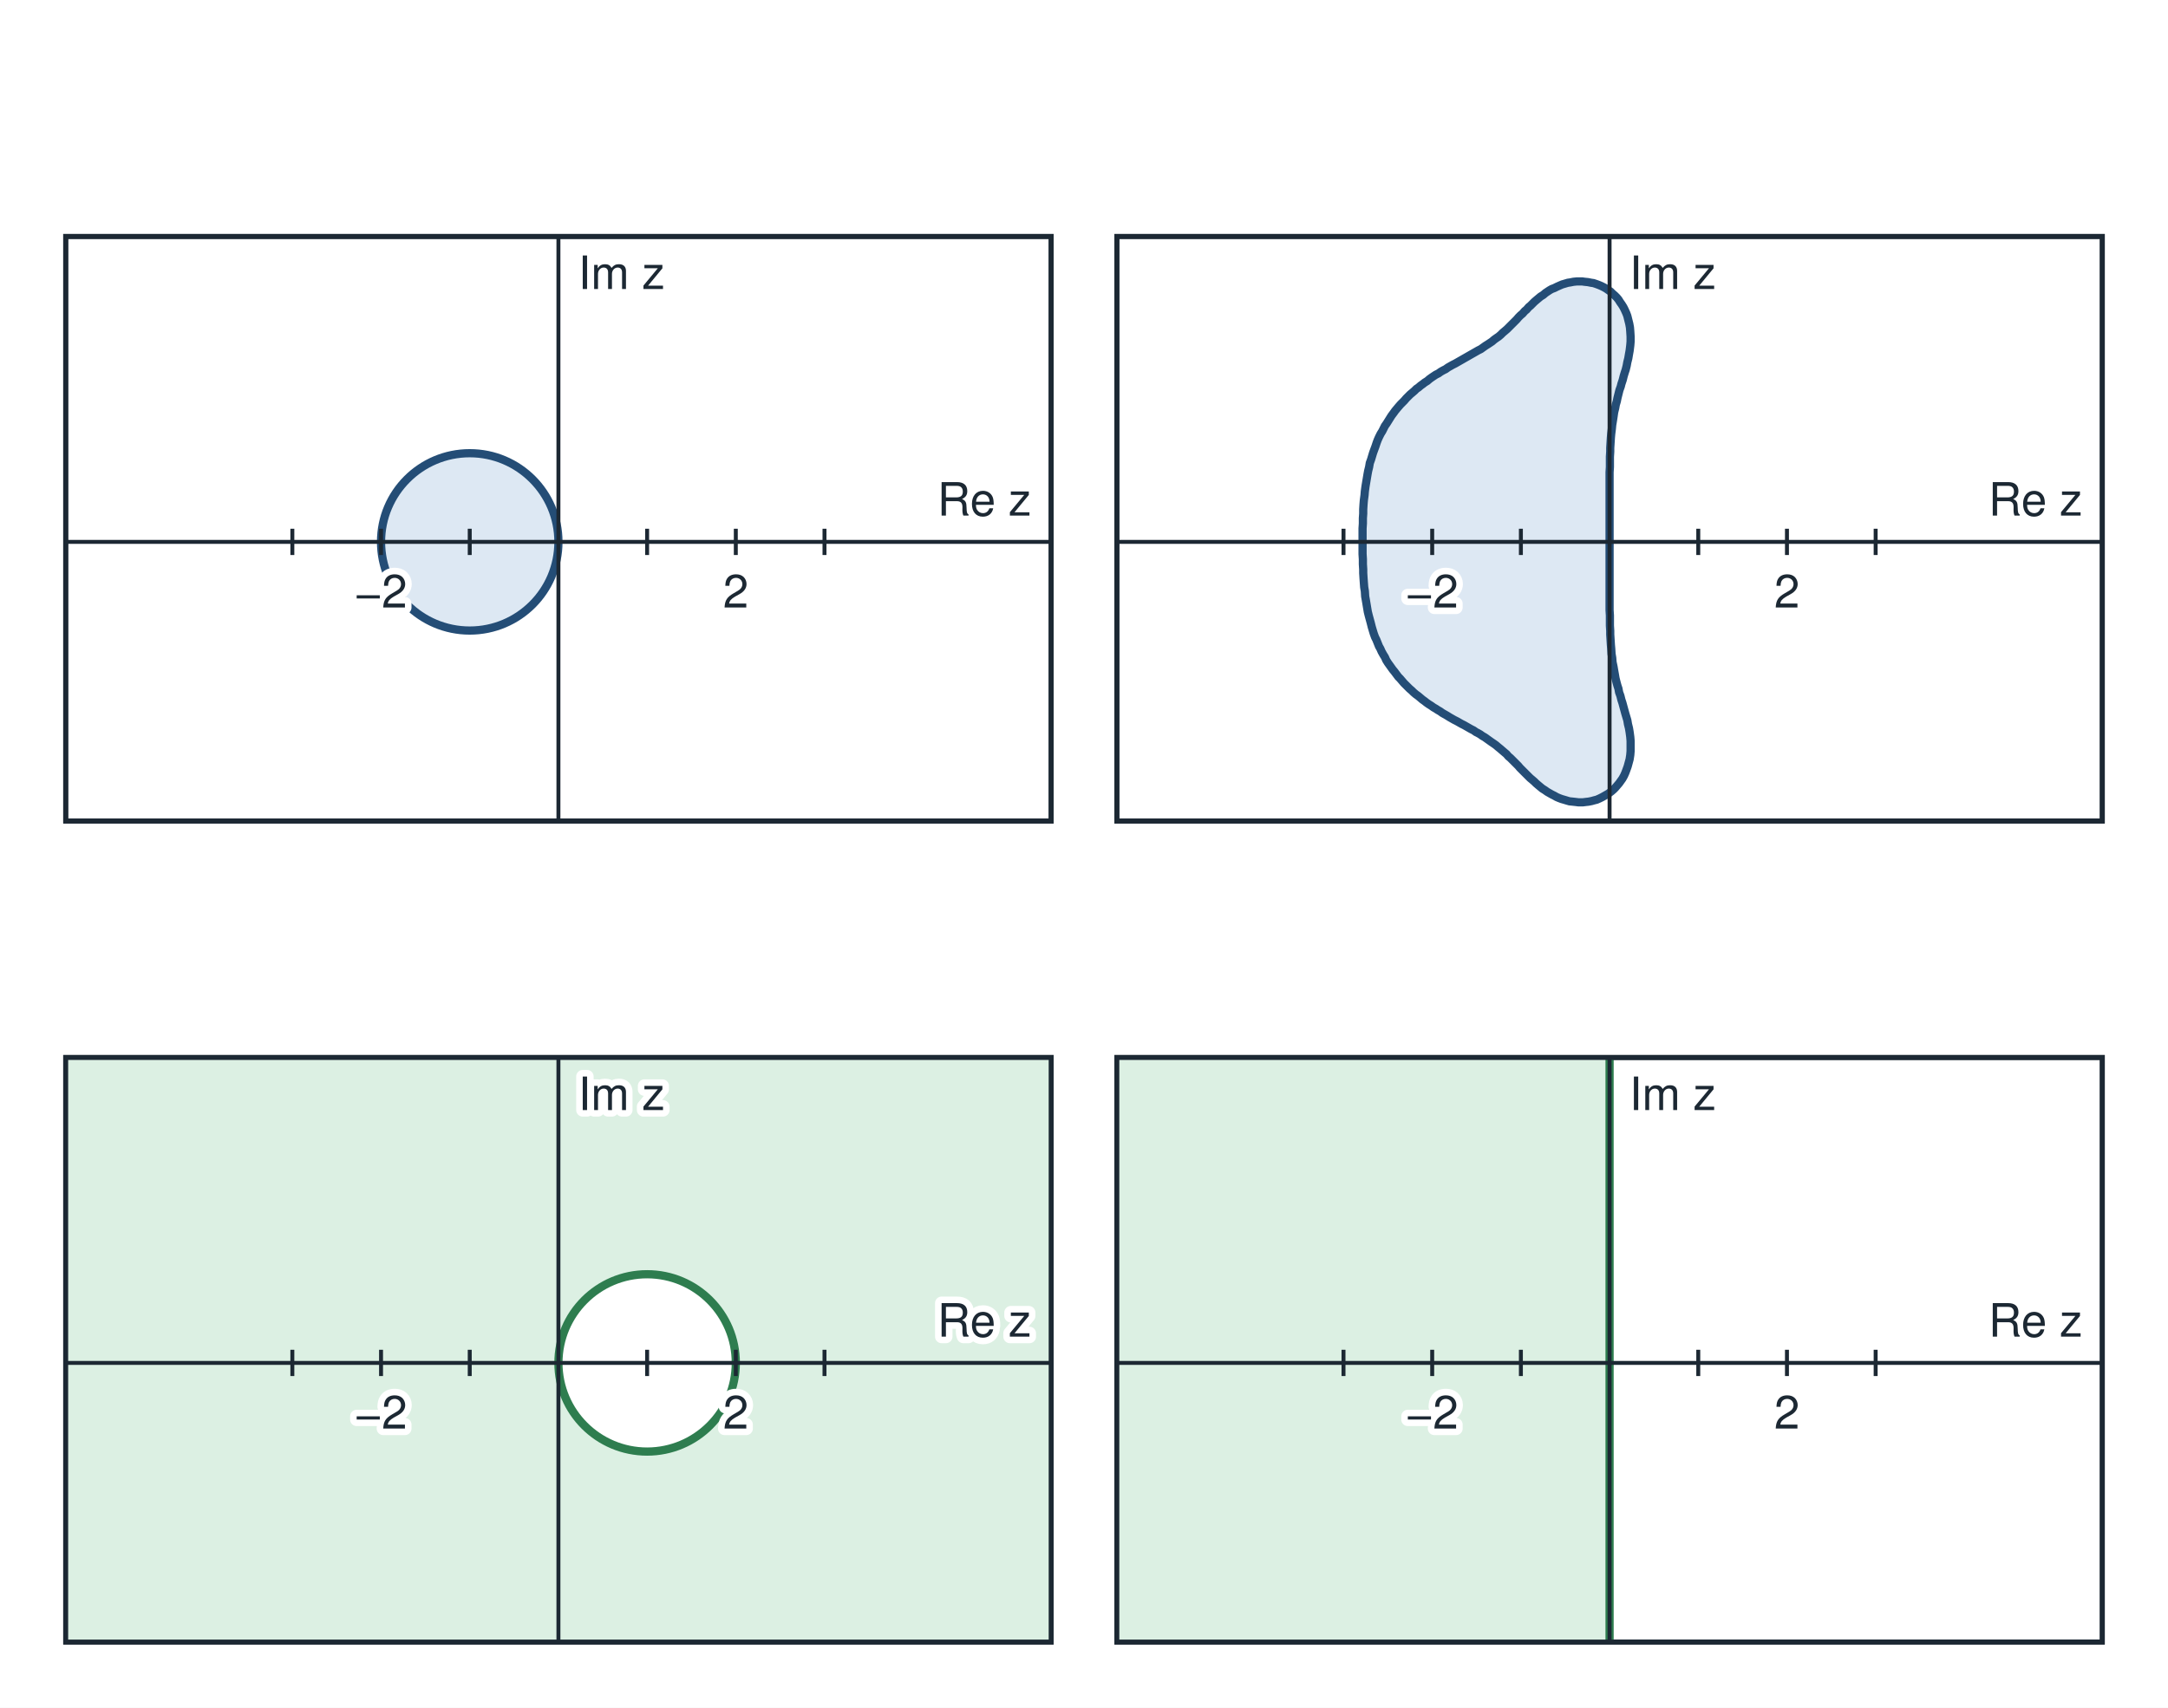
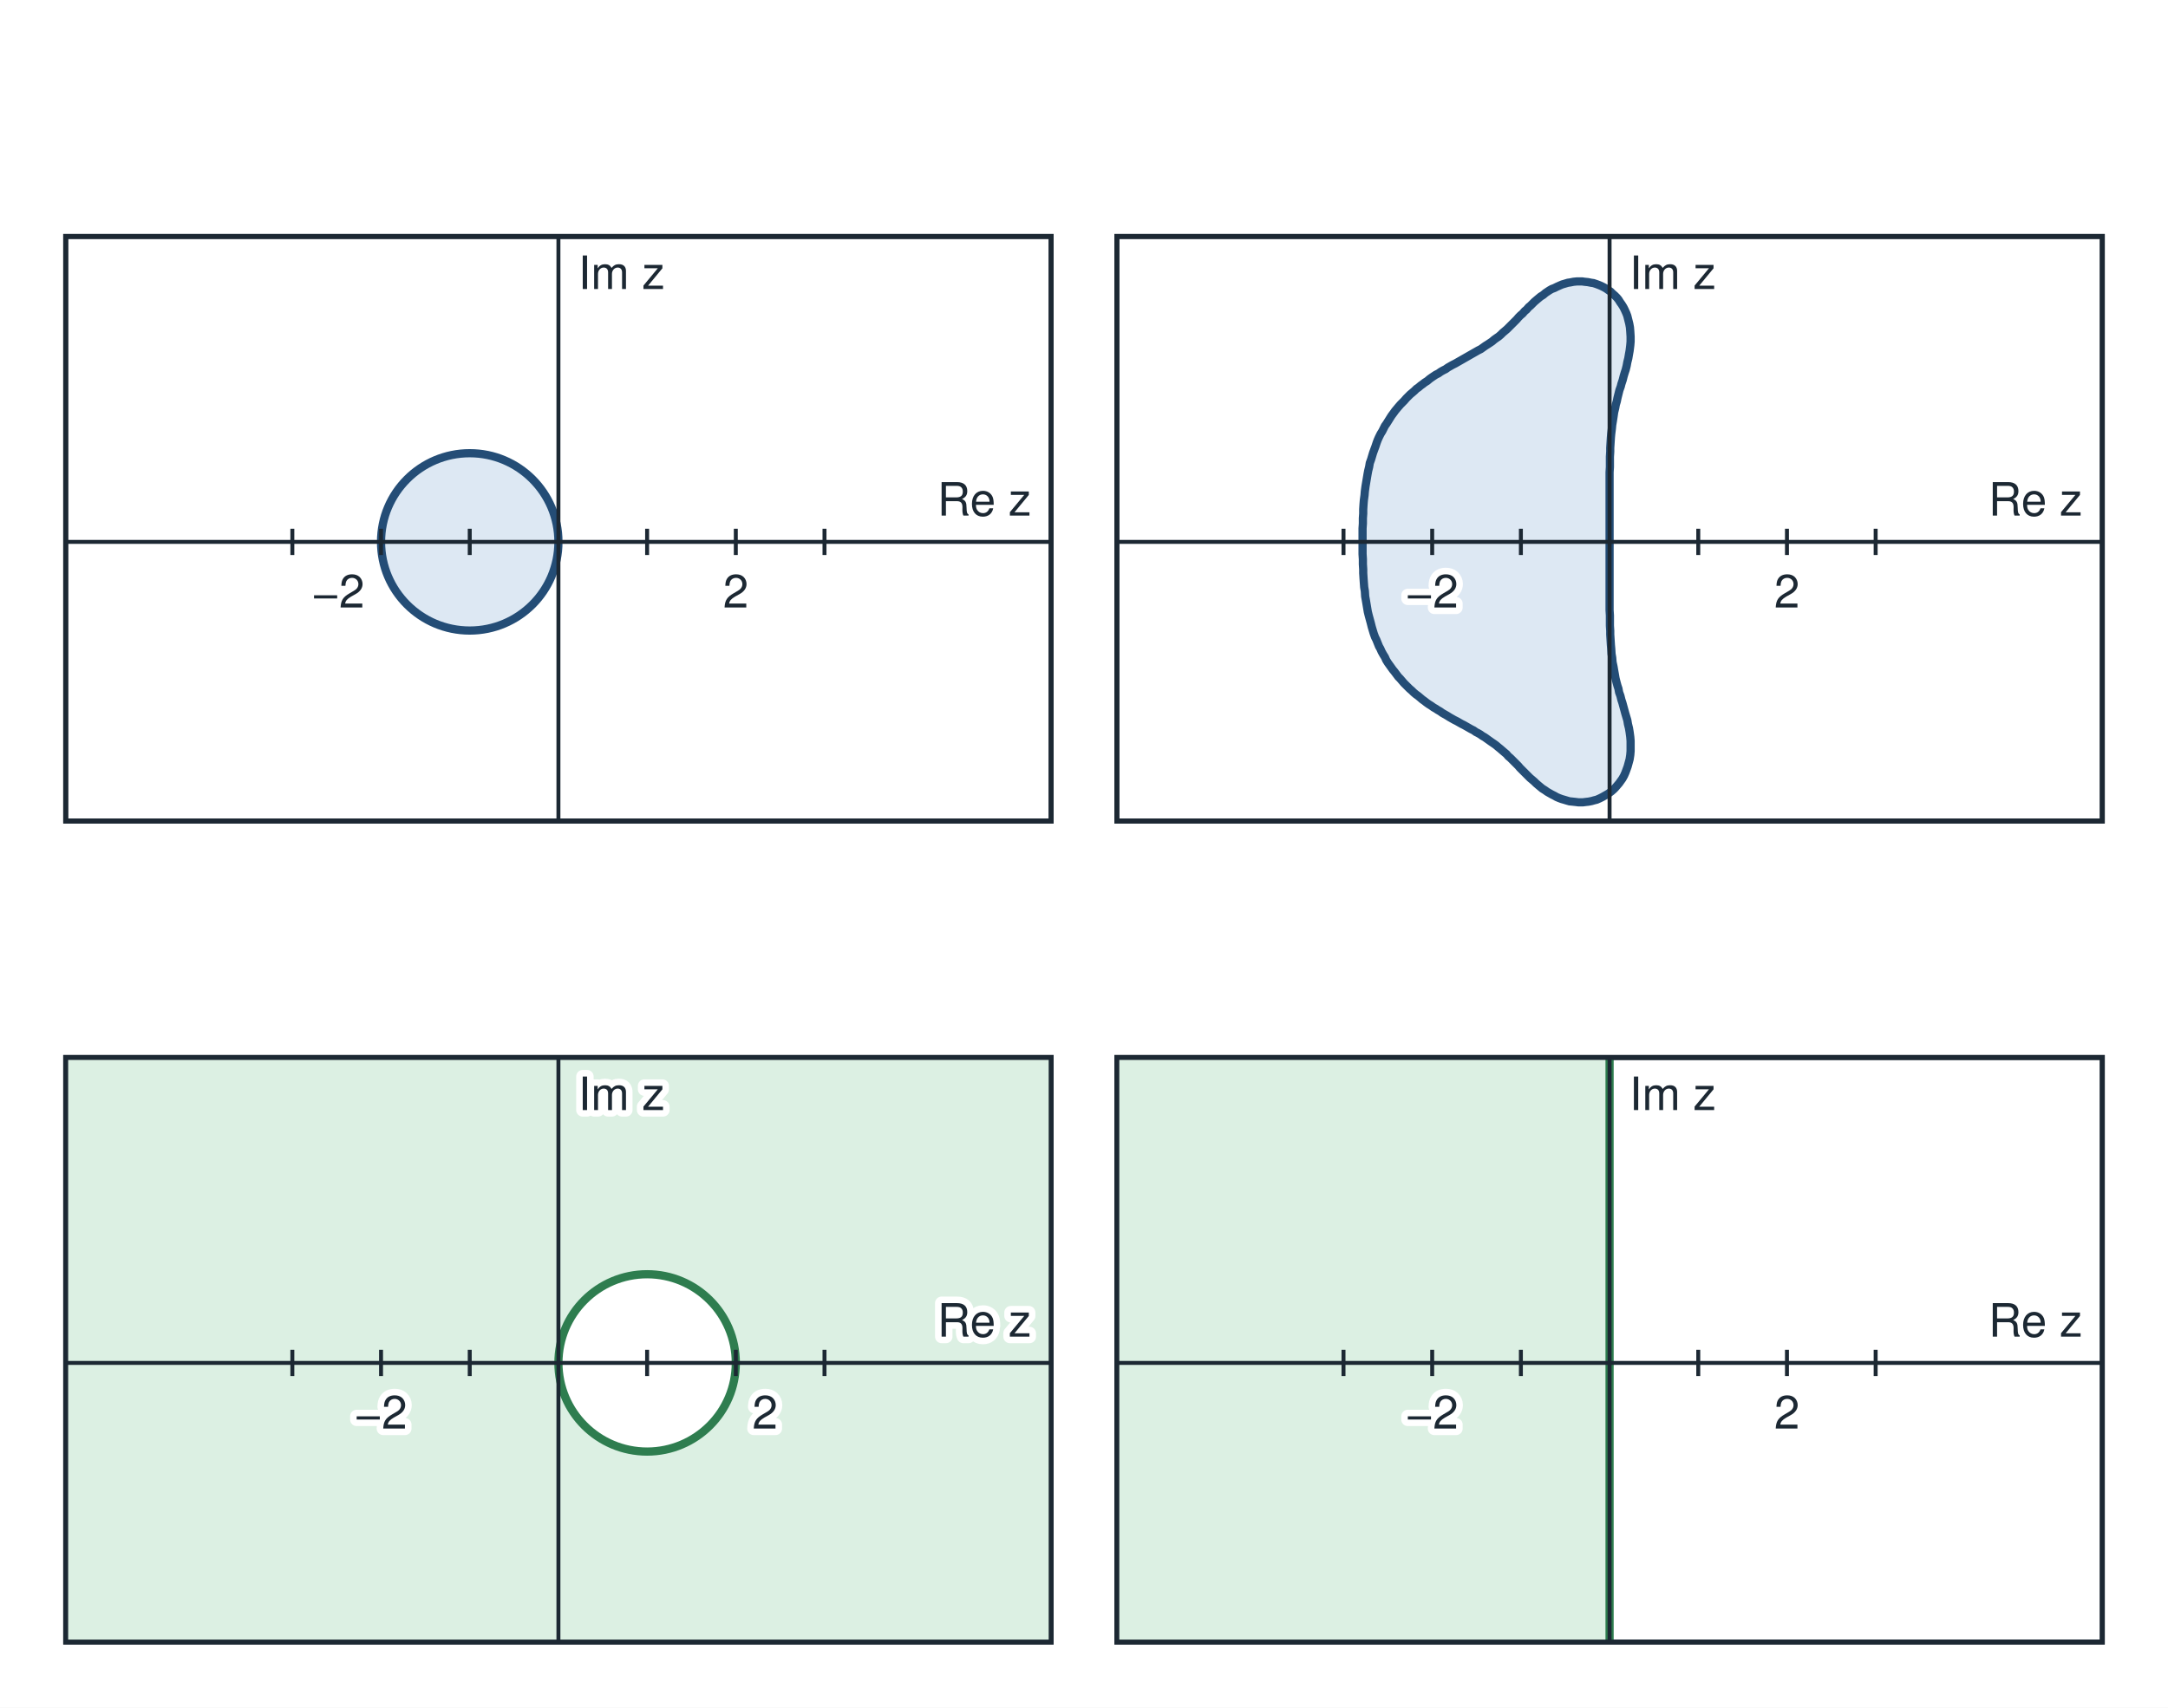
<svg xmlns="http://www.w3.org/2000/svg" width="660" height="520" viewBox="0 0 660 520">
  <rect x="0" y="0" width="660" height="520" fill="#ffffff" />
  <clipPath id="clip0">
    <rect x="20" y="72" width="300" height="178" />
  </clipPath>
  <rect x="20" y="72" width="300" height="178" fill="#ffffff" stroke="#1c2833" stroke-width="1.5" />
  <g clip-path="url(#clip0)">
    <circle cx="143.0" cy="165.0" r="27" fill="#dde8f3" stroke="#244d76" stroke-width="2.5" />
  </g>
  <line x1="20.0" y1="165.0" x2="320.0" y2="165.0" stroke="#1c2833" stroke-width="1.2" />
  <line x1="170.0" y1="72.0" x2="170.0" y2="250.0" stroke="#1c2833" stroke-width="1.2" />
  <line x1="89.0" y1="161.0" x2="89.0" y2="169.0" stroke="#1c2833" stroke-width="1.2" />
  <line x1="116.0" y1="161.0" x2="116.0" y2="169.0" stroke="#1c2833" stroke-width="1.2" />
  <line x1="143.0" y1="161.0" x2="143.0" y2="169.0" stroke="#1c2833" stroke-width="1.2" />
  <line x1="197.0" y1="161.0" x2="197.0" y2="169.0" stroke="#1c2833" stroke-width="1.2" />
  <line x1="224.0" y1="161.0" x2="224.0" y2="169.0" stroke="#1c2833" stroke-width="1.2" />
  <line x1="251.0" y1="161.0" x2="251.0" y2="169.0" stroke="#1c2833" stroke-width="1.2" />
-   <text x="116.0" y="185.0" font-family="Helvetica, Arial, sans-serif" font-size="14" text-anchor="middle" fill="#1c2833" stroke="#ffffff" stroke-width="4" stroke-linejoin="round" paint-order="stroke">−2</text>
+   <text x="111.0" y="185.0" font-family="Helvetica, Arial, sans-serif" font-size="14" text-anchor="end" fill="#1c2833" stroke="#ffffff" stroke-width="4" stroke-linejoin="round" paint-order="stroke">−2</text>
  <text x="224.0" y="185.0" font-family="Helvetica, Arial, sans-serif" font-size="14" text-anchor="middle" fill="#1c2833" stroke="#ffffff" stroke-width="4" stroke-linejoin="round" paint-order="stroke">2</text>
  <text x="314.0" y="157.0" font-family="Helvetica, Arial, sans-serif" font-size="14" text-anchor="end" fill="#1c2833" stroke="#ffffff" stroke-width="4" stroke-linejoin="round" paint-order="stroke">Re z</text>
  <text x="176.0" y="88.0" font-family="Helvetica, Arial, sans-serif" font-size="14" text-anchor="start" fill="#1c2833" stroke="#ffffff" stroke-width="4" stroke-linejoin="round" paint-order="stroke">Im z</text>
  <rect x="20" y="72" width="300" height="178" fill="none" stroke="#1c2833" stroke-width="1.5" />
  <clipPath id="clip1">
    <rect x="340" y="72" width="300" height="178" />
  </clipPath>
  <rect x="340" y="72" width="300" height="178" fill="#ffffff" stroke="#1c2833" stroke-width="1.5" />
  <g clip-path="url(#clip1)">
    <path d="M480.5,244.3 L479.7,244.2 L478.8,244.1 L477.8,244.0 L477.1,243.8 L476.1,243.5 L475.4,243.3 L474.6,243.0 L473.9,242.7 L473.2,242.3 L472.4,241.9 L471.7,241.5 L471.0,241.1 L470.3,240.6 L469.5,240.1 L468.9,239.6 L468.3,239.1 L467.6,238.5 L467.1,238.0 L466.4,237.4 L465.8,236.9 L465.1,236.2 L464.6,235.7 L463.9,235.0 L463.4,234.5 L462.7,233.8 L462.2,233.2 L461.6,232.6 L461.0,232.0 L460.4,231.4 L459.8,230.8 L459.2,230.3 L458.6,229.6 L458.0,229.1 L457.3,228.5 L456.6,227.9 L456.1,227.5 L455.4,226.9 L454.7,226.4 L454.1,226.0 L453.4,225.5 L452.7,225.0 L452.0,224.5 L451.3,224.1 L450.6,223.6 L449.9,223.2 L449.3,222.9 L448.6,222.4 L447.8,222.0 L447.1,221.6 L446.4,221.2 L445.7,220.8 L444.9,220.4 L444.2,220.0 L443.5,219.6 L442.7,219.2 L442.0,218.8 L441.3,218.4 L440.5,217.9 L439.8,217.5 L439.1,217.1 L438.4,216.6 L437.7,216.2 L437.1,215.8 L436.4,215.4 L435.7,214.9 L434.9,214.4 L434.2,213.9 L433.7,213.5 L433.0,213.0 L432.3,212.4 L431.7,211.9 L431.0,211.4 L430.3,210.8 L429.8,210.3 L429.1,209.7 L428.6,209.2 L427.9,208.5 L427.4,208.0 L426.8,207.3 L426.2,206.6 L425.7,206.1 L425.1,205.3 L424.5,204.5 L424.0,203.9 L423.5,203.2 L423.0,202.5 L422.5,201.8 L422.0,201.0 L421.6,200.1 L421.1,199.3 L420.6,198.4 L420.2,197.5 L419.8,196.8 L419.4,195.8 L419.0,194.8 L418.6,194.0 L418.2,192.9 L417.9,191.9 L417.6,190.9 L417.3,189.7 L417.0,188.6 L416.7,187.5 L416.4,186.3 L416.2,185.1 L416.0,183.9 L415.8,182.7 L415.6,181.6 L415.5,180.0 L415.3,178.8 L415.2,177.5 L415.1,176.1 L415.0,174.5 L415.0,173.4 L414.9,171.8 L414.9,170.3 L414.8,168.7 L414.8,167.1 L414.8,165.6 L414.8,164.0 L414.8,162.5 L414.8,160.9 L414.9,159.4 L414.9,157.8 L415.0,156.4 L415.0,155.1 L415.1,153.5 L415.2,152.3 L415.4,150.8 L415.5,149.6 L415.7,148.1 L415.9,146.9 L416.1,145.7 L416.3,144.5 L416.5,143.4 L416.8,142.2 L417.0,141.0 L417.4,139.9 L417.7,138.9 L418.0,137.9 L418.4,136.8 L418.7,136.0 L419.1,134.8 L419.4,134.0 L419.8,133.1 L420.3,132.1 L420.8,131.3 L421.2,130.5 L421.6,129.7 L422.1,129.0 L422.6,128.2 L423.1,127.4 L423.6,126.6 L424.2,125.8 L424.7,125.1 L425.2,124.5 L425.7,123.9 L426.4,123.1 L426.9,122.6 L427.5,122.0 L428.1,121.3 L428.6,120.8 L429.3,120.1 L429.9,119.6 L430.6,119.0 L431.2,118.4 L431.8,118.0 L432.5,117.4 L433.2,116.9 L433.7,116.5 L434.5,116.0 L435.2,115.4 L435.9,114.9 L436.5,114.5 L437.1,114.1 L437.9,113.7 L438.6,113.2 L439.3,112.8 L440.1,112.4 L440.8,111.9 L441.5,111.5 L442.2,111.1 L443.0,110.7 L443.7,110.3 L444.4,109.9 L445.1,109.5 L445.8,109.1 L446.5,108.7 L447.2,108.3 L447.9,107.9 L448.6,107.5 L449.3,107.1 L450.0,106.7 L450.8,106.3 L451.5,105.8 L452.2,105.3 L453.0,104.8 L453.6,104.4 L454.2,104.0 L454.9,103.4 L455.6,102.9 L456.2,102.5 L456.9,101.9 L457.5,101.3 L458.1,100.8 L458.8,100.2 L459.3,99.7 L460.0,99.0 L460.5,98.5 L461.2,97.8 L461.7,97.3 L462.3,96.6 L462.9,96.0 L463.5,95.5 L464.2,94.7 L464.7,94.3 L465.4,93.5 L465.9,93.1 L466.6,92.4 L467.1,91.9 L467.8,91.3 L468.4,90.8 L469.0,90.3 L469.8,89.8 L470.5,89.2 L471.1,88.8 L471.7,88.4 L472.4,88.0 L473.2,87.7 L474.0,87.3 L474.9,86.9 L475.6,86.6 L476.3,86.4 L477.3,86.1 L478.0,86.0 L479.0,85.8 L480.0,85.7 L480.7,85.7 L481.7,85.7 L482.4,85.8 L483.4,85.9 L484.4,86.1 L485.1,86.2 L486.0,86.5 L486.8,86.8 L487.5,87.1 L488.3,87.5 L489.0,87.9 L489.7,88.4 L490.3,88.8 L490.9,89.4 L491.6,90.0 L492.2,90.6 L492.7,91.2 L493.2,92.0 L493.7,92.7 L494.2,93.5 L494.6,94.3 L495.1,95.4 L495.4,96.2 L495.7,97.4 L496.0,98.6 L496.2,99.7 L496.3,100.9 L496.4,102.5 L496.4,104.0 L496.3,105.2 L496.1,106.8 L495.9,107.9 L495.7,109.1 L495.4,110.3 L495.2,111.4 L494.9,112.6 L494.6,113.5 L494.3,114.5 L494.0,115.7 L493.6,116.9 L493.4,117.7 L493.0,118.8 L492.7,120.0 L492.4,121.2 L492.2,122.2 L491.9,123.2 L491.7,124.3 L491.4,125.5 L491.2,126.9 L491.0,128.2 L490.8,129.4 L490.7,130.5 L490.5,132.1 L490.4,133.2 L490.3,134.8 L490.2,136.4 L490.2,137.5 L490.1,139.1 L490.1,140.7 L490.1,142.2 L490.0,143.8 L490.0,145.3 L490.0,146.9 L490.0,148.4 L490.0,150.0 L490.0,151.6 L490.0,153.1 L490.0,154.7 L490.0,156.2 L490.0,157.8 L490.0,159.4 L490.0,160.9 L490.0,162.5 L490.0,164.0 L490.0,165.6 L490.0,167.1 L490.0,168.7 L490.0,170.3 L490.0,171.8 L490.0,173.4 L490.0,174.9 L490.0,176.5 L490.0,178.1 L490.0,179.6 L490.0,181.2 L490.0,182.7 L490.0,184.3 L490.0,185.8 L490.1,187.4 L490.1,189.0 L490.1,190.5 L490.2,192.1 L490.2,193.2 L490.3,194.8 L490.4,196.4 L490.5,197.5 L490.6,199.1 L490.8,200.3 L490.9,201.6 L491.2,203.0 L491.4,204.2 L491.6,205.3 L491.8,206.5 L492.1,207.7 L492.4,208.8 L492.7,209.7 L492.9,210.8 L493.3,211.9 L493.6,213.1 L493.9,214.0 L494.2,215.1 L494.5,216.2 L494.8,217.3 L495.1,218.3 L495.4,219.3 L495.6,220.5 L495.9,221.7 L496.1,222.9 L496.3,224.4 L496.4,225.6 L496.4,227.1 L496.4,228.7 L496.3,229.9 L496.1,231.2 L495.8,232.3 L495.5,233.4 L495.1,234.5 L494.8,235.3 L494.4,236.2 L493.9,237.1 L493.4,237.8 L492.9,238.5 L492.3,239.2 L491.7,239.9 L491.2,240.4 L490.5,241.0 L489.7,241.6 L489.2,241.9 L488.5,242.3 L487.8,242.7 L487.0,243.1 L486.1,243.5 L485.3,243.7 L484.6,243.9 L483.6,244.1 L482.7,244.2 L481.9,244.3 L481.0,244.3 L480.5,244.3 Z" fill="#dde8f3" stroke="#244d76" stroke-width="2.5" />
  </g>
  <line x1="340.0" y1="165.0" x2="640.0" y2="165.0" stroke="#1c2833" stroke-width="1.2" />
  <line x1="490.0" y1="72.0" x2="490.0" y2="250.0" stroke="#1c2833" stroke-width="1.2" />
  <line x1="409.0" y1="161.0" x2="409.0" y2="169.0" stroke="#1c2833" stroke-width="1.2" />
  <line x1="436.0" y1="161.0" x2="436.0" y2="169.0" stroke="#1c2833" stroke-width="1.2" />
  <line x1="463.0" y1="161.0" x2="463.0" y2="169.0" stroke="#1c2833" stroke-width="1.2" />
  <line x1="517.0" y1="161.0" x2="517.0" y2="169.0" stroke="#1c2833" stroke-width="1.2" />
  <line x1="544.0" y1="161.0" x2="544.0" y2="169.0" stroke="#1c2833" stroke-width="1.2" />
  <line x1="571.0" y1="161.0" x2="571.0" y2="169.0" stroke="#1c2833" stroke-width="1.2" />
  <text x="436.0" y="185.0" font-family="Helvetica, Arial, sans-serif" font-size="14" text-anchor="middle" fill="#1c2833" stroke="#ffffff" stroke-width="4" stroke-linejoin="round" paint-order="stroke">−2</text>
  <text x="544.0" y="185.0" font-family="Helvetica, Arial, sans-serif" font-size="14" text-anchor="middle" fill="#1c2833" stroke="#ffffff" stroke-width="4" stroke-linejoin="round" paint-order="stroke">2</text>
  <text x="634.0" y="157.0" font-family="Helvetica, Arial, sans-serif" font-size="14" text-anchor="end" fill="#1c2833" stroke="#ffffff" stroke-width="4" stroke-linejoin="round" paint-order="stroke">Re z</text>
  <text x="496.0" y="88.0" font-family="Helvetica, Arial, sans-serif" font-size="14" text-anchor="start" fill="#1c2833" stroke="#ffffff" stroke-width="4" stroke-linejoin="round" paint-order="stroke">Im z</text>
  <rect x="340" y="72" width="300" height="178" fill="none" stroke="#1c2833" stroke-width="1.5" />
  <clipPath id="clip2">
    <rect x="20" y="322" width="300" height="178" />
  </clipPath>
  <rect x="20" y="322" width="300" height="178" fill="#ffffff" stroke="#1c2833" stroke-width="1.5" />
  <g clip-path="url(#clip2)">
    <rect x="20" y="322" width="300" height="178" fill="#dcf0e3" />
    <circle cx="197.0" cy="415.0" r="27" fill="#ffffff" stroke="#2e7d4f" stroke-width="2.5" />
  </g>
  <line x1="20.0" y1="415.0" x2="320.0" y2="415.0" stroke="#1c2833" stroke-width="1.2" />
  <line x1="170.0" y1="322.0" x2="170.0" y2="500.0" stroke="#1c2833" stroke-width="1.2" />
  <line x1="89.0" y1="411.0" x2="89.0" y2="419.0" stroke="#1c2833" stroke-width="1.2" />
  <line x1="116.0" y1="411.0" x2="116.0" y2="419.0" stroke="#1c2833" stroke-width="1.2" />
  <line x1="143.0" y1="411.0" x2="143.0" y2="419.0" stroke="#1c2833" stroke-width="1.2" />
  <line x1="197.0" y1="411.0" x2="197.0" y2="419.0" stroke="#1c2833" stroke-width="1.2" />
  <line x1="224.0" y1="411.0" x2="224.0" y2="419.0" stroke="#1c2833" stroke-width="1.2" />
  <line x1="251.0" y1="411.0" x2="251.0" y2="419.0" stroke="#1c2833" stroke-width="1.2" />
  <text x="116.0" y="435.0" font-family="Helvetica, Arial, sans-serif" font-size="14" text-anchor="middle" fill="#1c2833" stroke="#ffffff" stroke-width="4" stroke-linejoin="round" paint-order="stroke">−2</text>
-   <text x="224.0" y="435.0" font-family="Helvetica, Arial, sans-serif" font-size="14" text-anchor="middle" fill="#1c2833" stroke="#ffffff" stroke-width="4" stroke-linejoin="round" paint-order="stroke">2</text>
+   <text x="229.0" y="435.0" font-family="Helvetica, Arial, sans-serif" font-size="14" text-anchor="start" fill="#1c2833" stroke="#ffffff" stroke-width="4" stroke-linejoin="round" paint-order="stroke">2</text>
  <text x="314.0" y="407.0" font-family="Helvetica, Arial, sans-serif" font-size="14" text-anchor="end" fill="#1c2833" stroke="#ffffff" stroke-width="4" stroke-linejoin="round" paint-order="stroke">Re z</text>
  <text x="176.0" y="338.0" font-family="Helvetica, Arial, sans-serif" font-size="14" text-anchor="start" fill="#1c2833" stroke="#ffffff" stroke-width="4" stroke-linejoin="round" paint-order="stroke">Im z</text>
  <rect x="20" y="322" width="300" height="178" fill="none" stroke="#1c2833" stroke-width="1.5" />
  <clipPath id="clip3">
    <rect x="340" y="322" width="300" height="178" />
  </clipPath>
  <rect x="340" y="322" width="300" height="178" fill="#ffffff" stroke="#1c2833" stroke-width="1.5" />
  <g clip-path="url(#clip3)">
    <rect x="340" y="322" width="150.0" height="178" fill="#dcf0e3" />
    <line x1="490.0" y1="322.0" x2="490.0" y2="500.0" stroke="#2e7d4f" stroke-width="2.5" />
  </g>
  <line x1="340.0" y1="415.0" x2="640.0" y2="415.0" stroke="#1c2833" stroke-width="1.2" />
  <line x1="490.0" y1="322.0" x2="490.0" y2="500.0" stroke="#1c2833" stroke-width="1.2" />
  <line x1="409.0" y1="411.0" x2="409.0" y2="419.0" stroke="#1c2833" stroke-width="1.2" />
  <line x1="436.0" y1="411.0" x2="436.0" y2="419.0" stroke="#1c2833" stroke-width="1.2" />
  <line x1="463.0" y1="411.0" x2="463.0" y2="419.0" stroke="#1c2833" stroke-width="1.2" />
  <line x1="517.0" y1="411.0" x2="517.0" y2="419.0" stroke="#1c2833" stroke-width="1.2" />
  <line x1="544.0" y1="411.0" x2="544.0" y2="419.0" stroke="#1c2833" stroke-width="1.2" />
  <line x1="571.0" y1="411.0" x2="571.0" y2="419.0" stroke="#1c2833" stroke-width="1.2" />
  <text x="436.0" y="435.0" font-family="Helvetica, Arial, sans-serif" font-size="14" text-anchor="middle" fill="#1c2833" stroke="#ffffff" stroke-width="4" stroke-linejoin="round" paint-order="stroke">−2</text>
  <text x="544.0" y="435.0" font-family="Helvetica, Arial, sans-serif" font-size="14" text-anchor="middle" fill="#1c2833" stroke="#ffffff" stroke-width="4" stroke-linejoin="round" paint-order="stroke">2</text>
  <text x="634.0" y="407.0" font-family="Helvetica, Arial, sans-serif" font-size="14" text-anchor="end" fill="#1c2833" stroke="#ffffff" stroke-width="4" stroke-linejoin="round" paint-order="stroke">Re z</text>
  <text x="496.0" y="338.0" font-family="Helvetica, Arial, sans-serif" font-size="14" text-anchor="start" fill="#1c2833" stroke="#ffffff" stroke-width="4" stroke-linejoin="round" paint-order="stroke">Im z</text>
  <rect x="340" y="322" width="300" height="178" fill="none" stroke="#1c2833" stroke-width="1.5" />
</svg>
